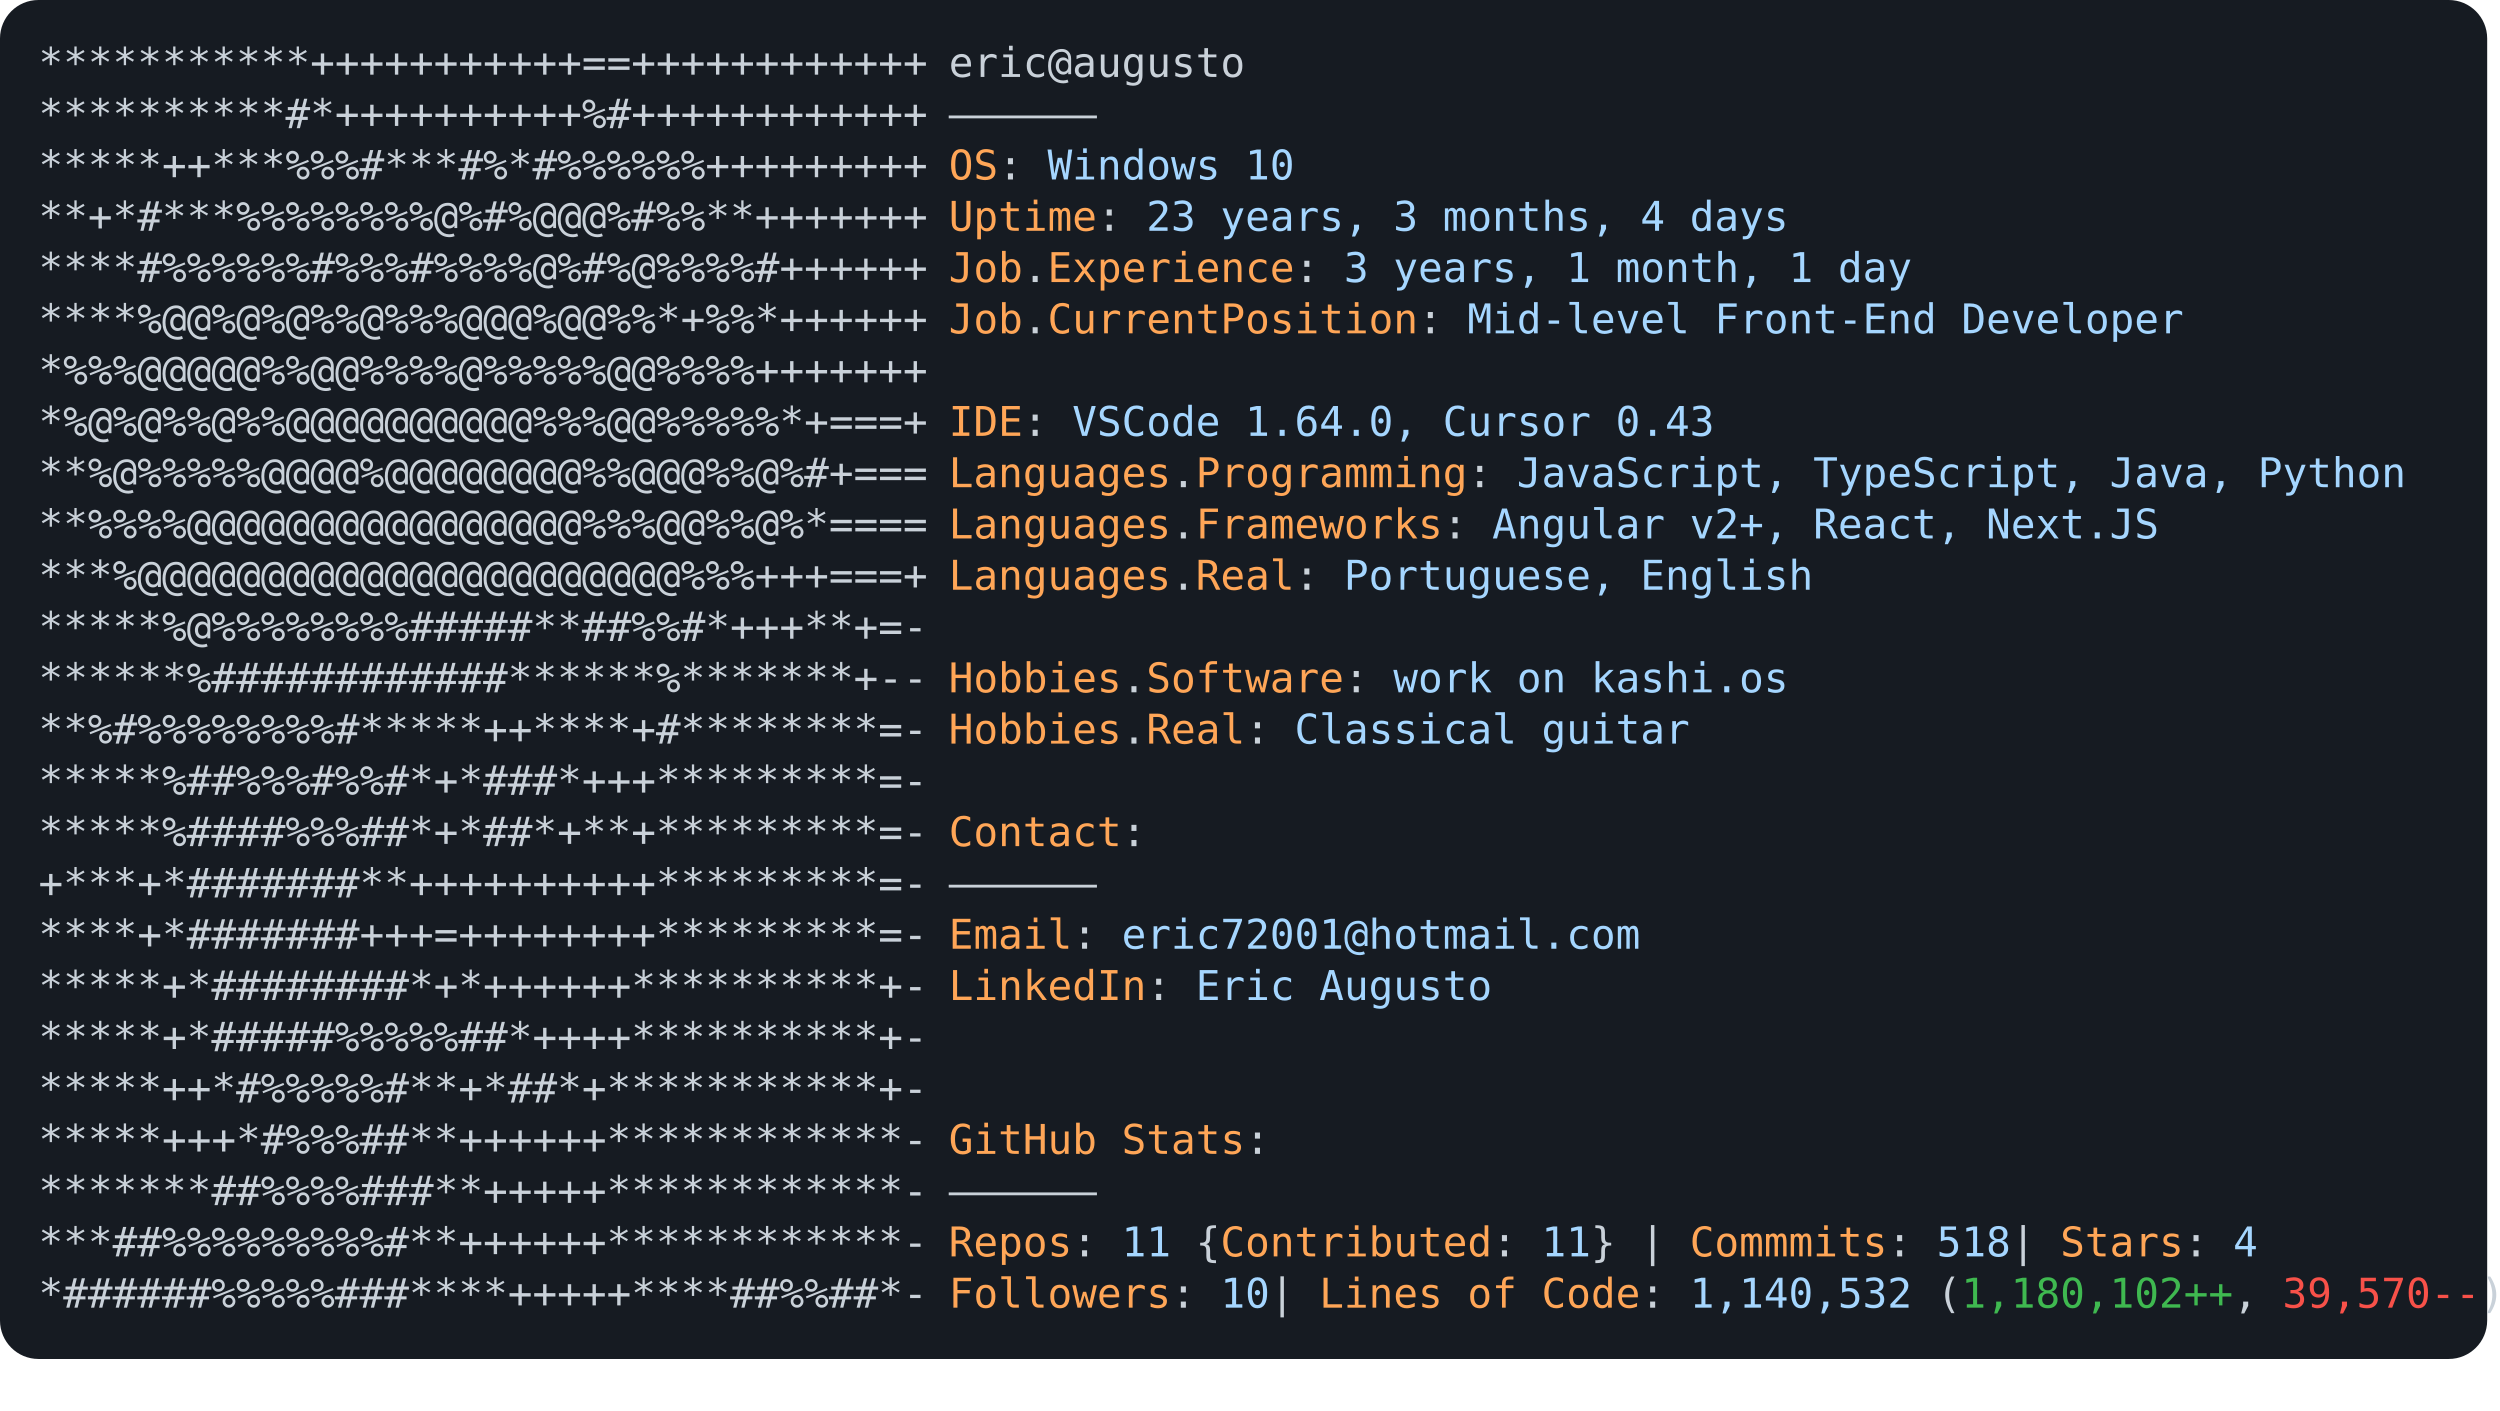
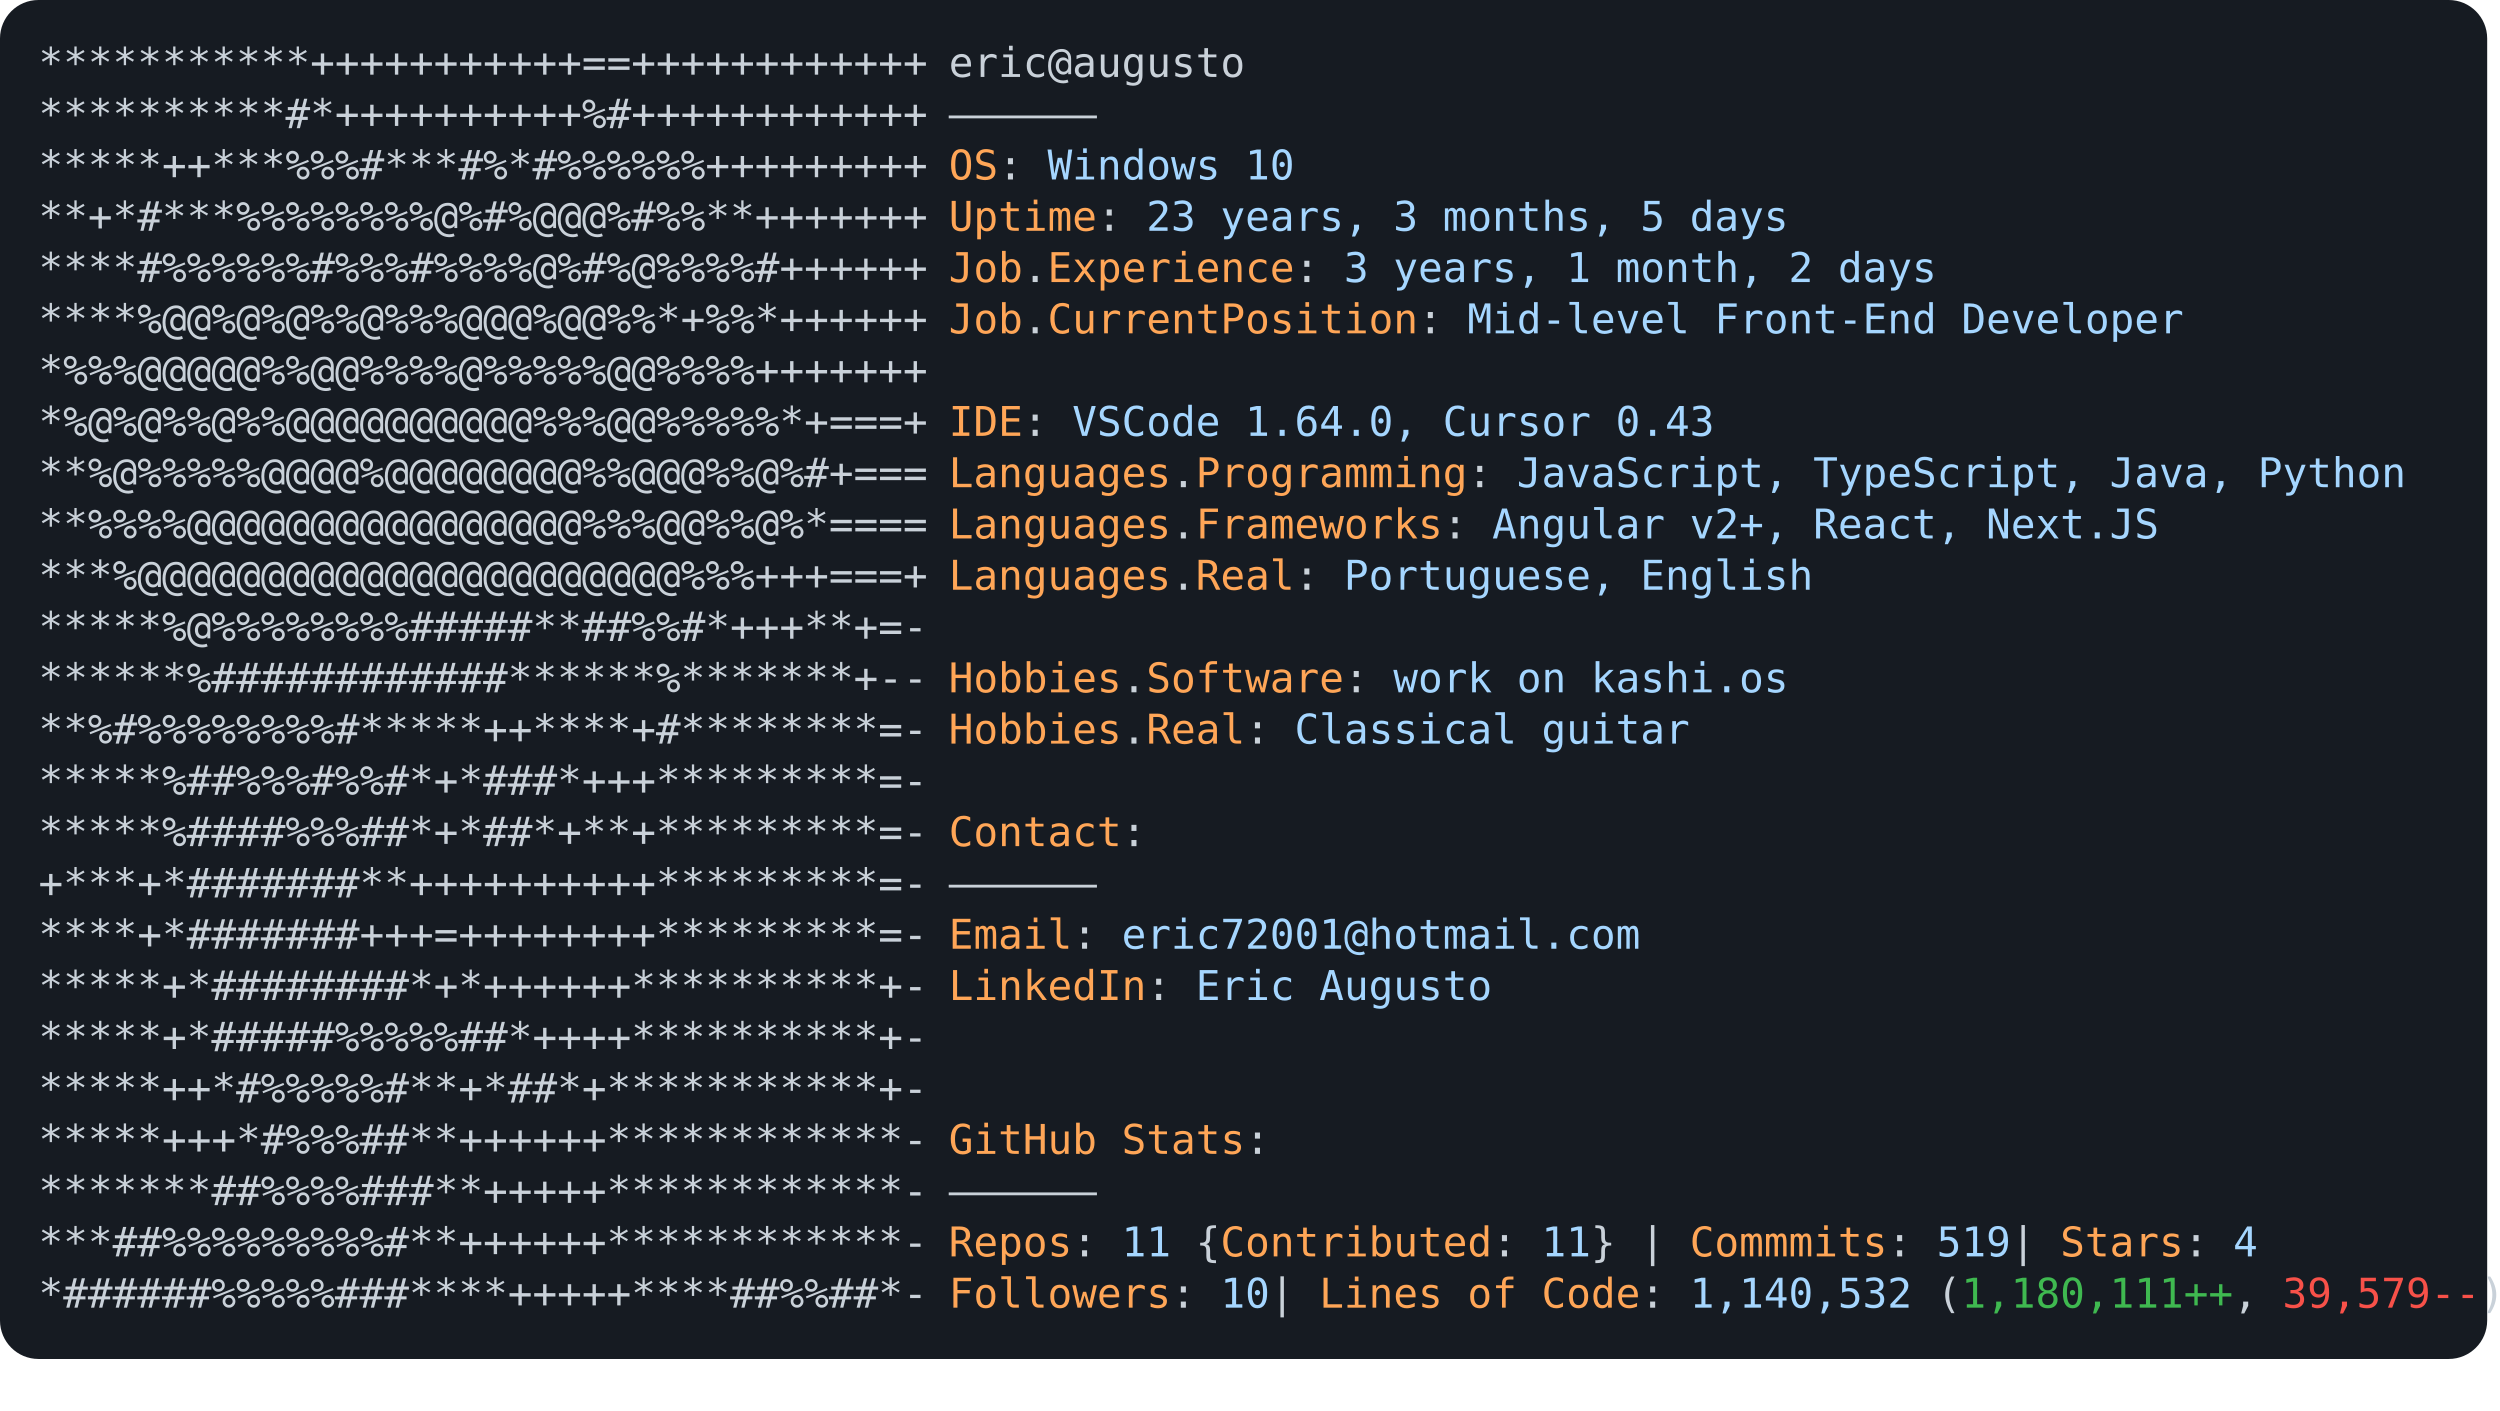
<svg xmlns="http://www.w3.org/2000/svg" font-family="Andale Mono,AndaleMono,Consolas,monospace" width="975px" height="550px" font-size="16px">
  <style>
.keyColor {fill: #ffa657;}
.valueColor {fill: #a5d6ff;}
.addColor {fill: #3fb950;}
.delColor {fill: #f85149;}
.commentColor {fill: #8b949e;}
text, tspan {white-space: pre;}
</style>
  <rect width="970px" height="530px" fill="#161b22" rx="15" />
  <text x="15" y="30" fill="#c9d1d9" class="ascii">
    <tspan x="15" y="30">***********+++++++++++==++++++++++++</tspan>
    <tspan x="15" y="50">**********#*++++++++++%#++++++++++++</tspan>
    <tspan x="15" y="70">*****++***%%%#***#%*#%%%%%%+++++++++</tspan>
    <tspan x="15" y="90">**+*#***%%%%%%%%@%#%@@@%#%%**+++++++</tspan>
    <tspan x="15" y="110">****#%%%%%%#%%%#%%%%@%#%@%%%%#++++++</tspan>
    <tspan x="15" y="130">****%@@%@%@%%@%%%@@@%@@%%*+%%*++++++</tspan>
    <tspan x="15" y="150">*%%%@@@@@%%@@%%%%@%%%%%@@%%%%+++++++</tspan>
    <tspan x="15" y="170">*%@%@%%@%%@@@@@@@@@@%%%@@%%%%%*+===+</tspan>
    <tspan x="15" y="190">**%@%%%%%@@@@%@@@@@@@@%%@@@%%@%#+===</tspan>
    <tspan x="15" y="210">**%%%%@@@@@@@@@@@@@@@@%%%@@%%@%*====</tspan>
    <tspan x="15" y="230">***%@@@@@@@@@@@@@@@@@@@@@@%%%+++===+</tspan>
    <tspan x="15" y="250">*****%@%%%%%%%%#####**##%%#*+++**+=-</tspan>
    <tspan x="15" y="270">******%############******%*******+--</tspan>
    <tspan x="15" y="290">**%#%%%%%%%%#*****++****+#********=-</tspan>
    <tspan x="15" y="310">*****%##%%%#%%#*+*###*+++*********=-</tspan>
    <tspan x="15" y="330">*****%####%%%##*+*##*+**+*********=-</tspan>
    <tspan x="15" y="350">+***+*#######**++++++++++*********=-</tspan>
    <tspan x="15" y="370">****+*#######+++=++++++++*********=-</tspan>
    <tspan x="15" y="390">*****+*########*+*++++++**********+-</tspan>
    <tspan x="15" y="410">*****+*#####%%%%%##*++++**********+-</tspan>
    <tspan x="15" y="430">*****++*#%%%%%#**+*##*+***********+-</tspan>
    <tspan x="15" y="450">*****+++*#%%%##**++++++************-</tspan>
    <tspan x="15" y="470">*******##%%%%###**+++++************-</tspan>
    <tspan x="15" y="490">***##%%%%%%%%%#**++++++************-</tspan>
    <tspan x="15" y="510">*######%%%%%###****+++++****##%%##*-</tspan>
  </text>
  <text x="370" y="30" fill="#c9d1d9">
    <tspan x="370" y="30">eric@augusto</tspan>
    <tspan x="370" y="50">——————</tspan>
    <tspan x="370" y="70" class="keyColor">OS</tspan>: <tspan class="valueColor">Windows 10</tspan>
-     <tspan x="370" y="90" class="keyColor">Uptime</tspan>: <tspan class="valueColor">23 years, 3 months, 4 days</tspan>
-     <tspan x="370" y="110" class="keyColor">Job</tspan>.<tspan class="keyColor">Experience</tspan>: <tspan class="valueColor">3 years, 1 month, 1 day</tspan>
+     <tspan x="370" y="90" class="keyColor">Uptime</tspan>: <tspan class="valueColor">23 years, 3 months, 5 days</tspan>
+     <tspan x="370" y="110" class="keyColor">Job</tspan>.<tspan class="keyColor">Experience</tspan>: <tspan class="valueColor">3 years, 1 month, 2 days</tspan>
    <tspan x="370" y="130" class="keyColor">Job</tspan>.<tspan class="keyColor">CurrentPosition</tspan>: <tspan class="valueColor">Mid-level Front-End Developer</tspan>
    <tspan x="370" y="170" class="keyColor">IDE</tspan>: <tspan class="valueColor">VSCode 1.64.0, Cursor 0.43</tspan>
    <tspan x="370" y="190" class="keyColor">Languages</tspan>.<tspan class="keyColor">Programming</tspan>: <tspan class="valueColor">JavaScript, TypeScript, Java, Python</tspan>
    <tspan x="370" y="210" class="keyColor">Languages</tspan>.<tspan class="keyColor">Frameworks</tspan>: <tspan class="valueColor">Angular v2+, React, Next.JS</tspan>
    <tspan x="370" y="230" class="keyColor">Languages</tspan>.<tspan class="keyColor">Real</tspan>: <tspan class="valueColor">Portuguese, English</tspan>
    <tspan x="370" y="270" class="keyColor">Hobbies</tspan>.<tspan class="keyColor">Software</tspan>: <tspan class="valueColor">work on kashi.os </tspan>
    <tspan x="370" y="290" class="keyColor">Hobbies</tspan>.<tspan class="keyColor">Real</tspan>: <tspan class="valueColor">Classical guitar</tspan>
    <tspan x="370" y="330" class="keyColor">Contact</tspan>:
<tspan x="370" y="350">——————</tspan>
    <tspan x="370" y="370" class="keyColor">Email</tspan>: <tspan class="valueColor">eric72001@hotmail.com</tspan>
    <tspan x="370" y="390" class="keyColor">LinkedIn</tspan>: <tspan class="valueColor"> Eric Augusto</tspan>
    <tspan x="370" y="450" class="keyColor">GitHub Stats</tspan>:
<tspan x="370" y="470">——————</tspan>
-     <tspan x="370" y="490" class="keyColor">Repos</tspan>: <tspan class="valueColor">11</tspan> {<tspan class="keyColor">Contributed</tspan>: <tspan class="valueColor">11</tspan>}  | <tspan class="keyColor">Commmits</tspan>: <tspan class="valueColor">518    </tspan>| <tspan class="keyColor">Stars</tspan>: <tspan class="valueColor">4</tspan>
-     <tspan x="370" y="510" class="keyColor">Followers</tspan>: <tspan class="valueColor">10  </tspan>| <tspan class="keyColor">Lines of Code</tspan>: <tspan class="valueColor">1,140,532</tspan> (<tspan class="addColor">1,180,102++</tspan>, <tspan class="delColor">39,570--</tspan>)
+     <tspan x="370" y="490" class="keyColor">Repos</tspan>: <tspan class="valueColor">11</tspan> {<tspan class="keyColor">Contributed</tspan>: <tspan class="valueColor">11</tspan>}  | <tspan class="keyColor">Commmits</tspan>: <tspan class="valueColor">519    </tspan>| <tspan class="keyColor">Stars</tspan>: <tspan class="valueColor">4</tspan>
+     <tspan x="370" y="510" class="keyColor">Followers</tspan>: <tspan class="valueColor">10  </tspan>| <tspan class="keyColor">Lines of Code</tspan>: <tspan class="valueColor">1,140,532</tspan> (<tspan class="addColor">1,180,111++</tspan>, <tspan class="delColor">39,579--</tspan>)
</text>
</svg>
